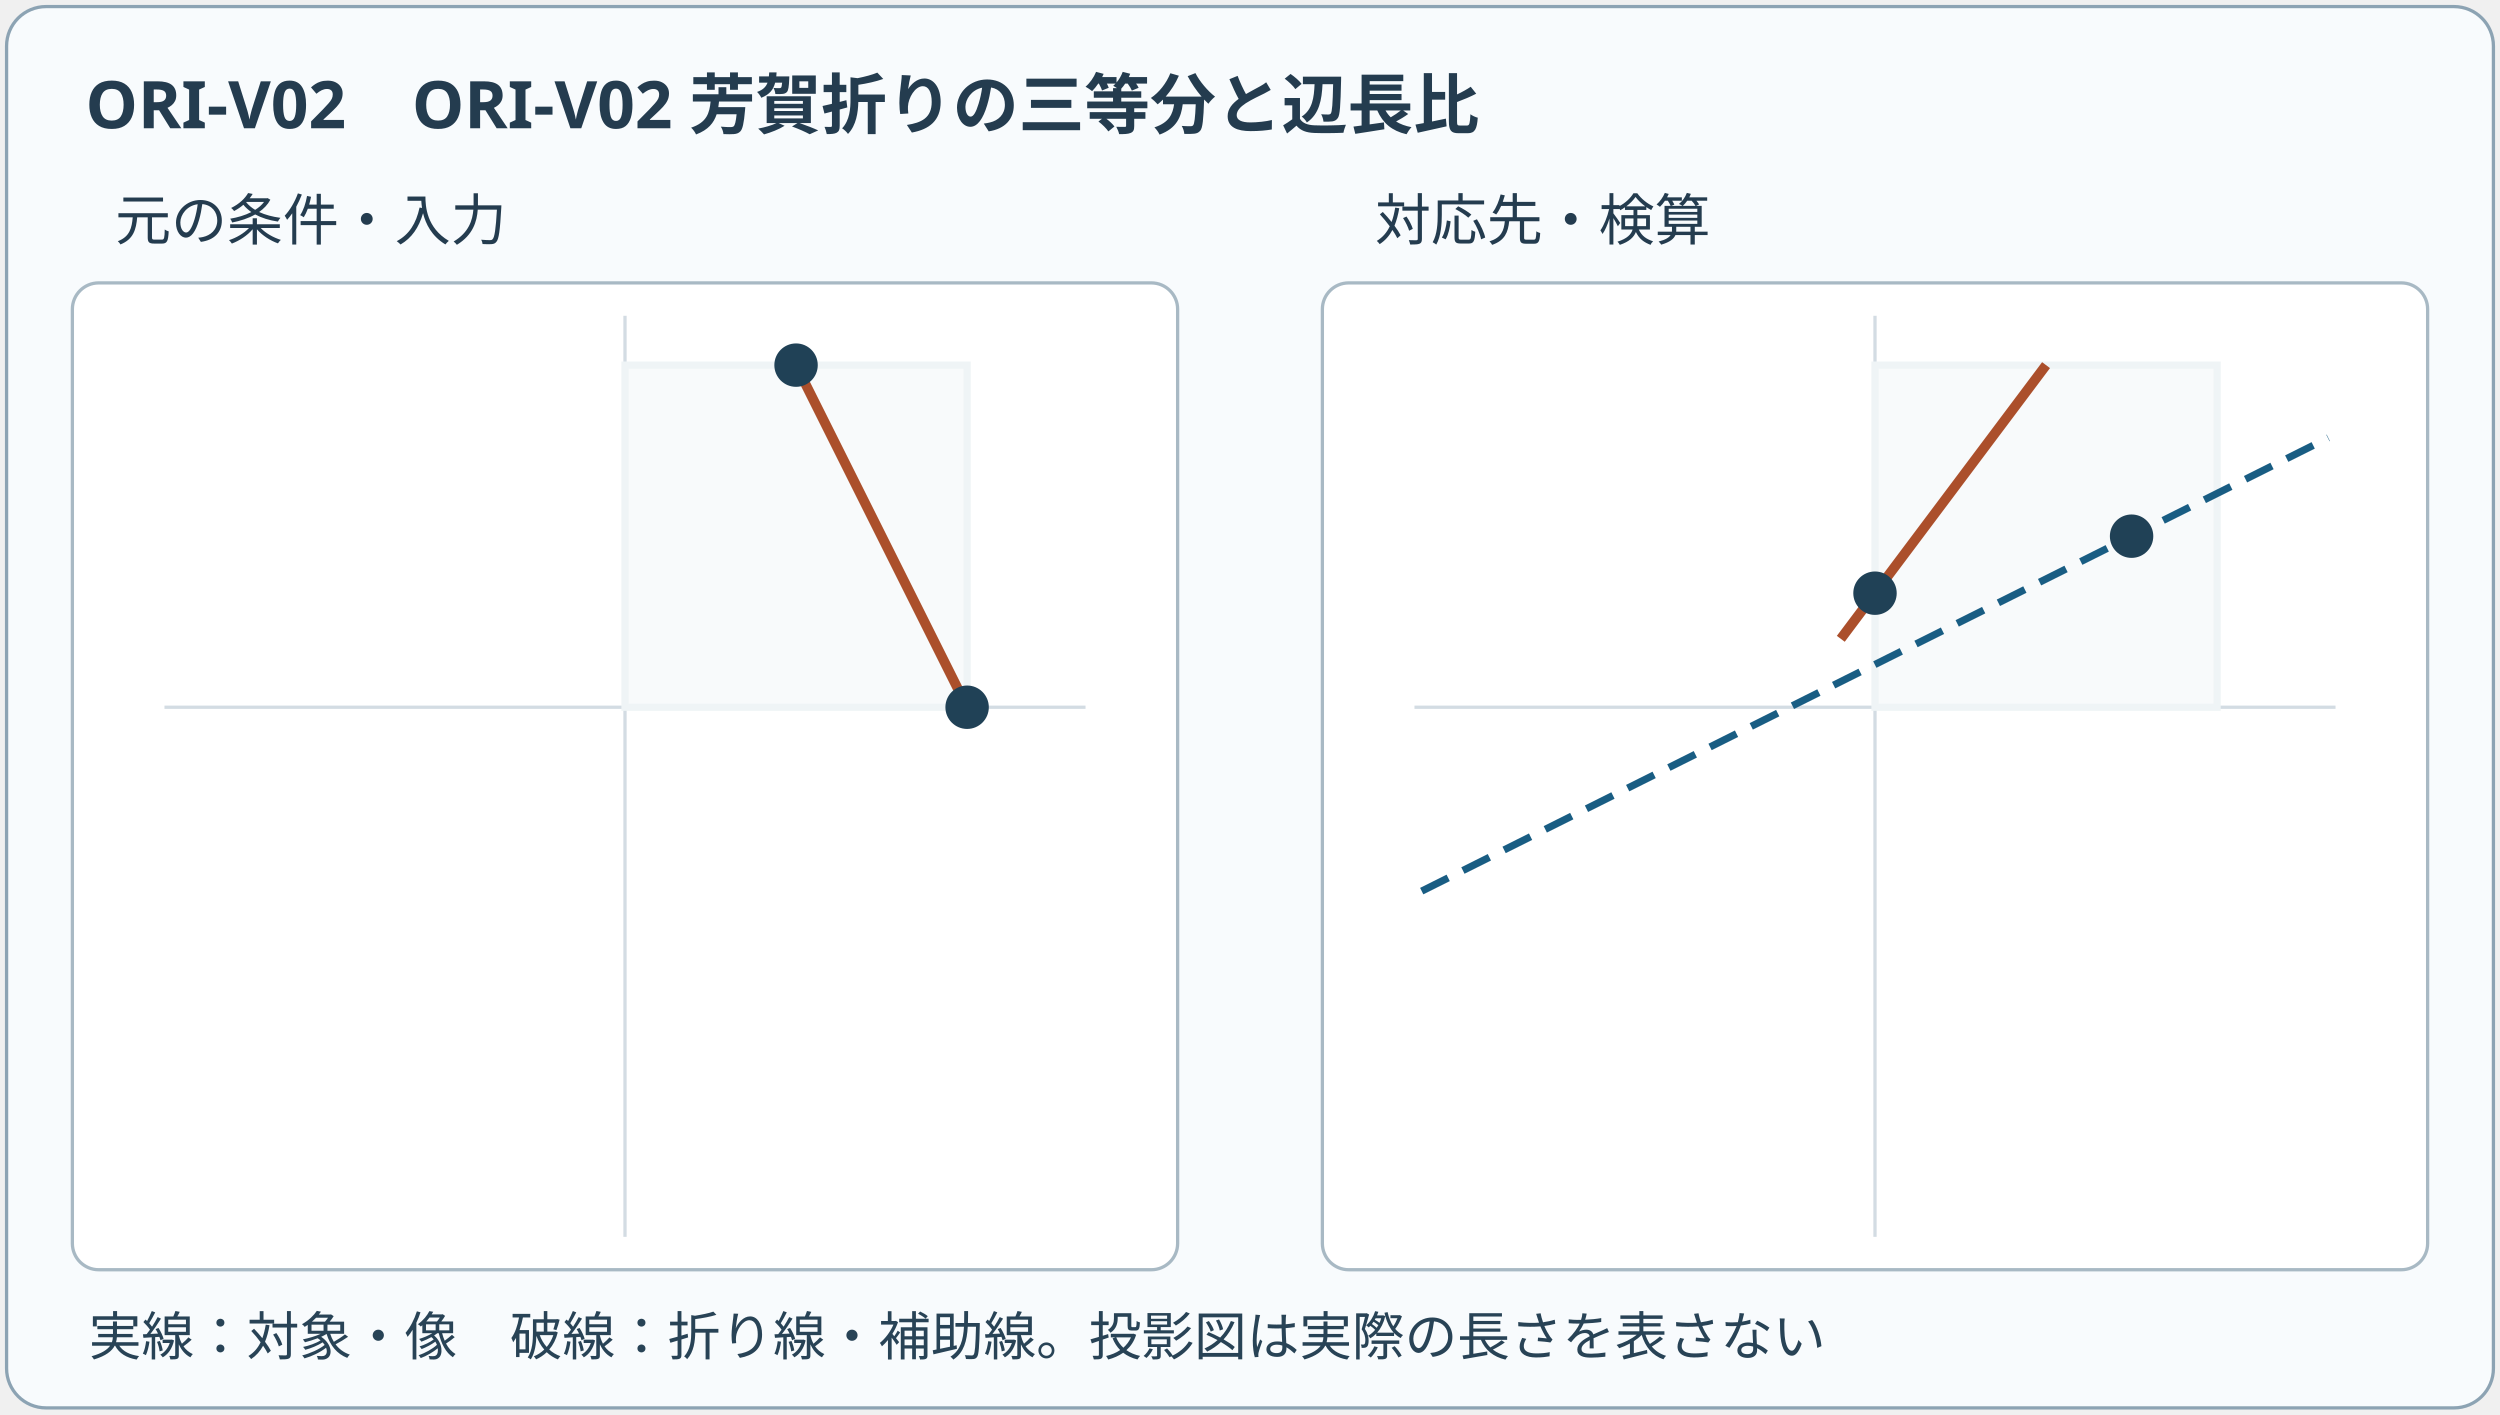
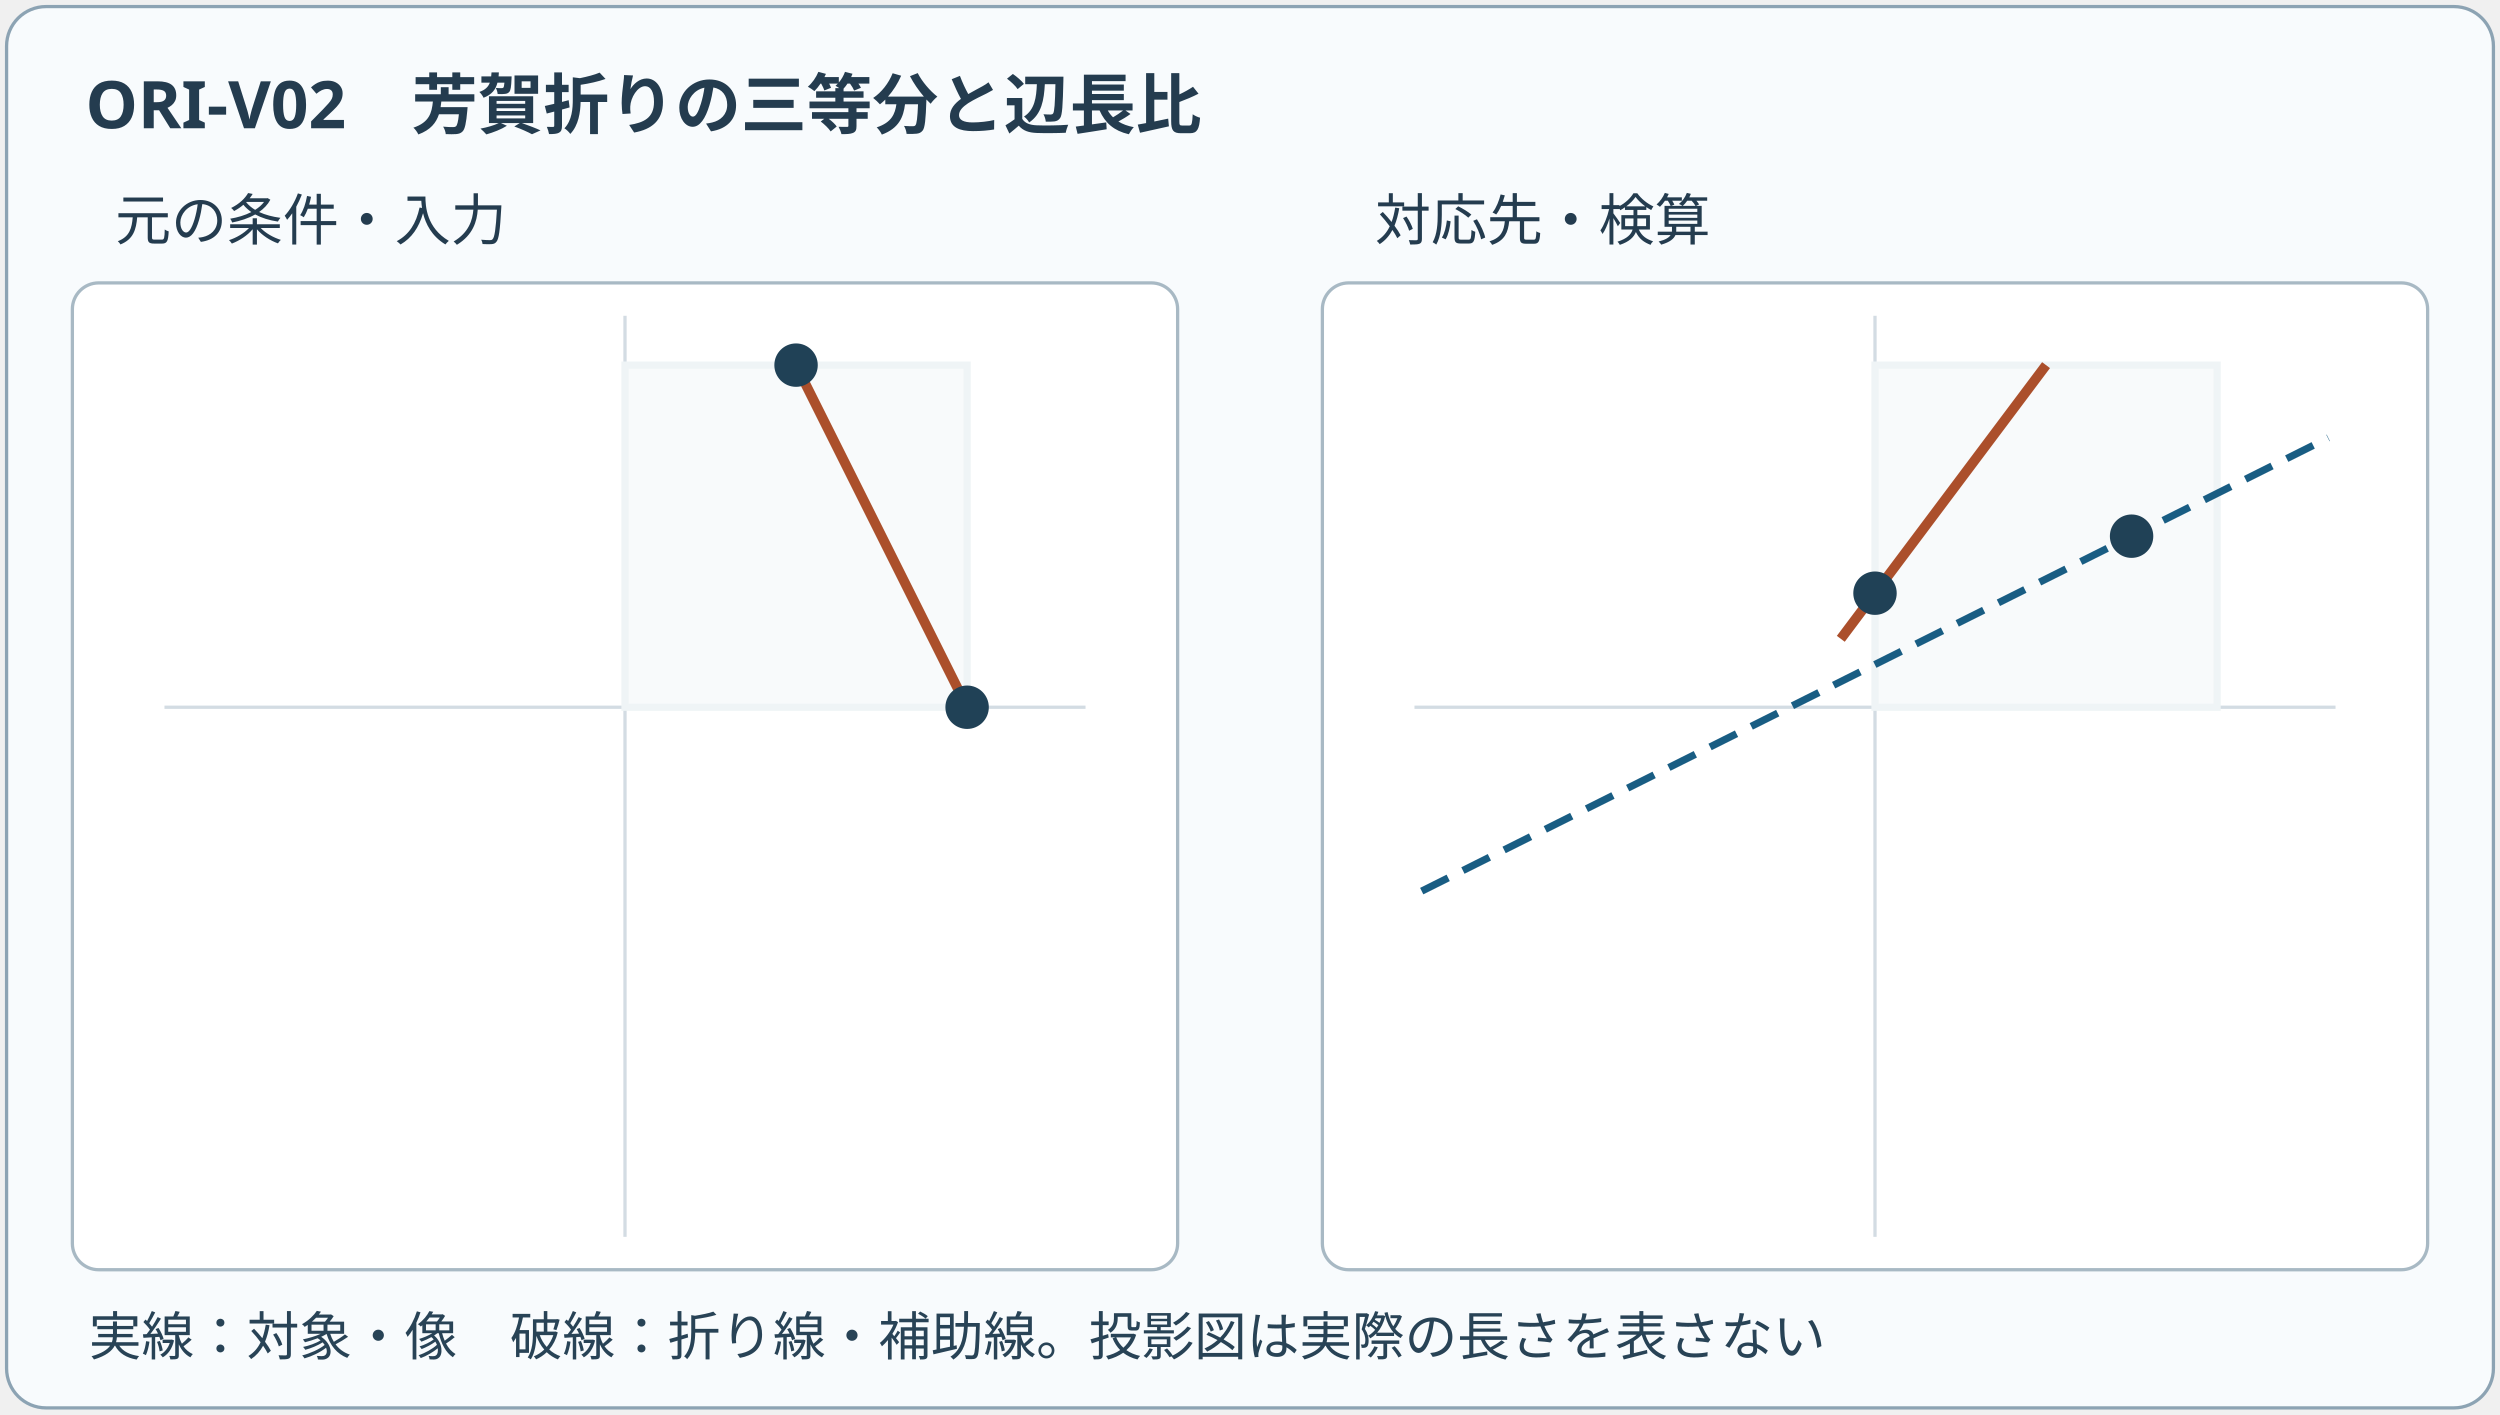
<svg xmlns="http://www.w3.org/2000/svg" viewBox="0 0 760 430" role="img" aria-labelledby="title desc" data-layout-lint="strict">
  <defs>
    <clipPath id="ori-b-left">
      <rect x="24" y="89" width="332" height="294" />
    </clipPath>
    <clipPath id="ori-b-right">
      <rect x="404" y="89" width="332" height="294" />
    </clipPath>
  </defs>
  <rect x="2" y="2" width="756" height="426" rx="12" fill="#f8fbfd" stroke="#8ca3b3" />
  <rect x="22" y="86" width="336" height="300" rx="8" fill="#fff" stroke="#a8b9c4" />
  <rect x="402" y="86" width="336" height="300" rx="8" fill="#fff" stroke="#a8b9c4" />
-   <text x="26" y="39" font-size="20" font-weight="700" font-family="system-ui,sans-serif" fill="#243c4f">ORI-V02　ORI-V02 芳賀折りの三等分と辺長比</text>
+   <text x="26" y="39" font-size="20" font-weight="700" font-family="system-ui,sans-serif" fill="#243c4f">ORI-V02　芳賀折りの三等分と辺長比</text>
  <text x="35" y="73" font-size="17" font-family="system-ui,sans-serif" fill="#243c4f">元の条件・入力</text>
  <text x="418" y="73" font-size="17" font-family="system-ui,sans-serif" fill="#243c4f">対応先・検算</text>
  <g clip-path="url(#ori-b-left)">
    <line x1="50" y1="215" x2="330" y2="215" stroke="#d3dce3" />
    <line x1="190" y1="96" x2="190" y2="376" stroke="#d3dce3" />
    <polygon points="190.00,215.00 294.00,215.00 294.00,111.00 190.00,111.00" fill="#eff4f6" fill-opacity=".48" stroke="#eff4f6" stroke-width="2.2" />
    <line x1="294.00" y1="215.00" x2="242.00" y2="111.00" stroke="#ab4f2b" stroke-width="3" />
    <circle cx="294.00" cy="215.00" r="5.5" fill="#204156" stroke="#204156" stroke-width="2.2" />
    <circle cx="242.00" cy="111.00" r="5.5" fill="#204156" stroke="#204156" stroke-width="2.2" />
  </g>
  <g clip-path="url(#ori-b-right)">
    <line x1="430" y1="215" x2="710" y2="215" stroke="#d3dce3" />
    <line x1="570" y1="96" x2="570" y2="376" stroke="#d3dce3" />
    <polygon points="570.00,215.00 674.00,215.00 674.00,111.00 570.00,111.00" fill="#eff4f6" fill-opacity=".48" stroke="#eff4f6" stroke-width="2.2" />
    <line x1="432.20" y1="270.90" x2="707.80" y2="133.10" stroke="#195d83" stroke-width="2.2" stroke-dasharray="9 5" />
    <line x1="622.00" y1="111.00" x2="559.60" y2="194.20" stroke="#ab4f2b" stroke-width="3" />
    <circle cx="570.00" cy="180.33" r="5.5" fill="#204156" stroke="#204156" stroke-width="2.2" />
    <circle cx="648.00" cy="163.00" r="5.5" fill="#204156" stroke="#204156" stroke-width="2.2" />
  </g>
  <text x="27" y="412" font-family="system-ui,sans-serif" font-size="16" fill="#284356">実線：対象・像　破線：折り線・補助線。投影図は実際の長さを表さない</text>
</svg>
